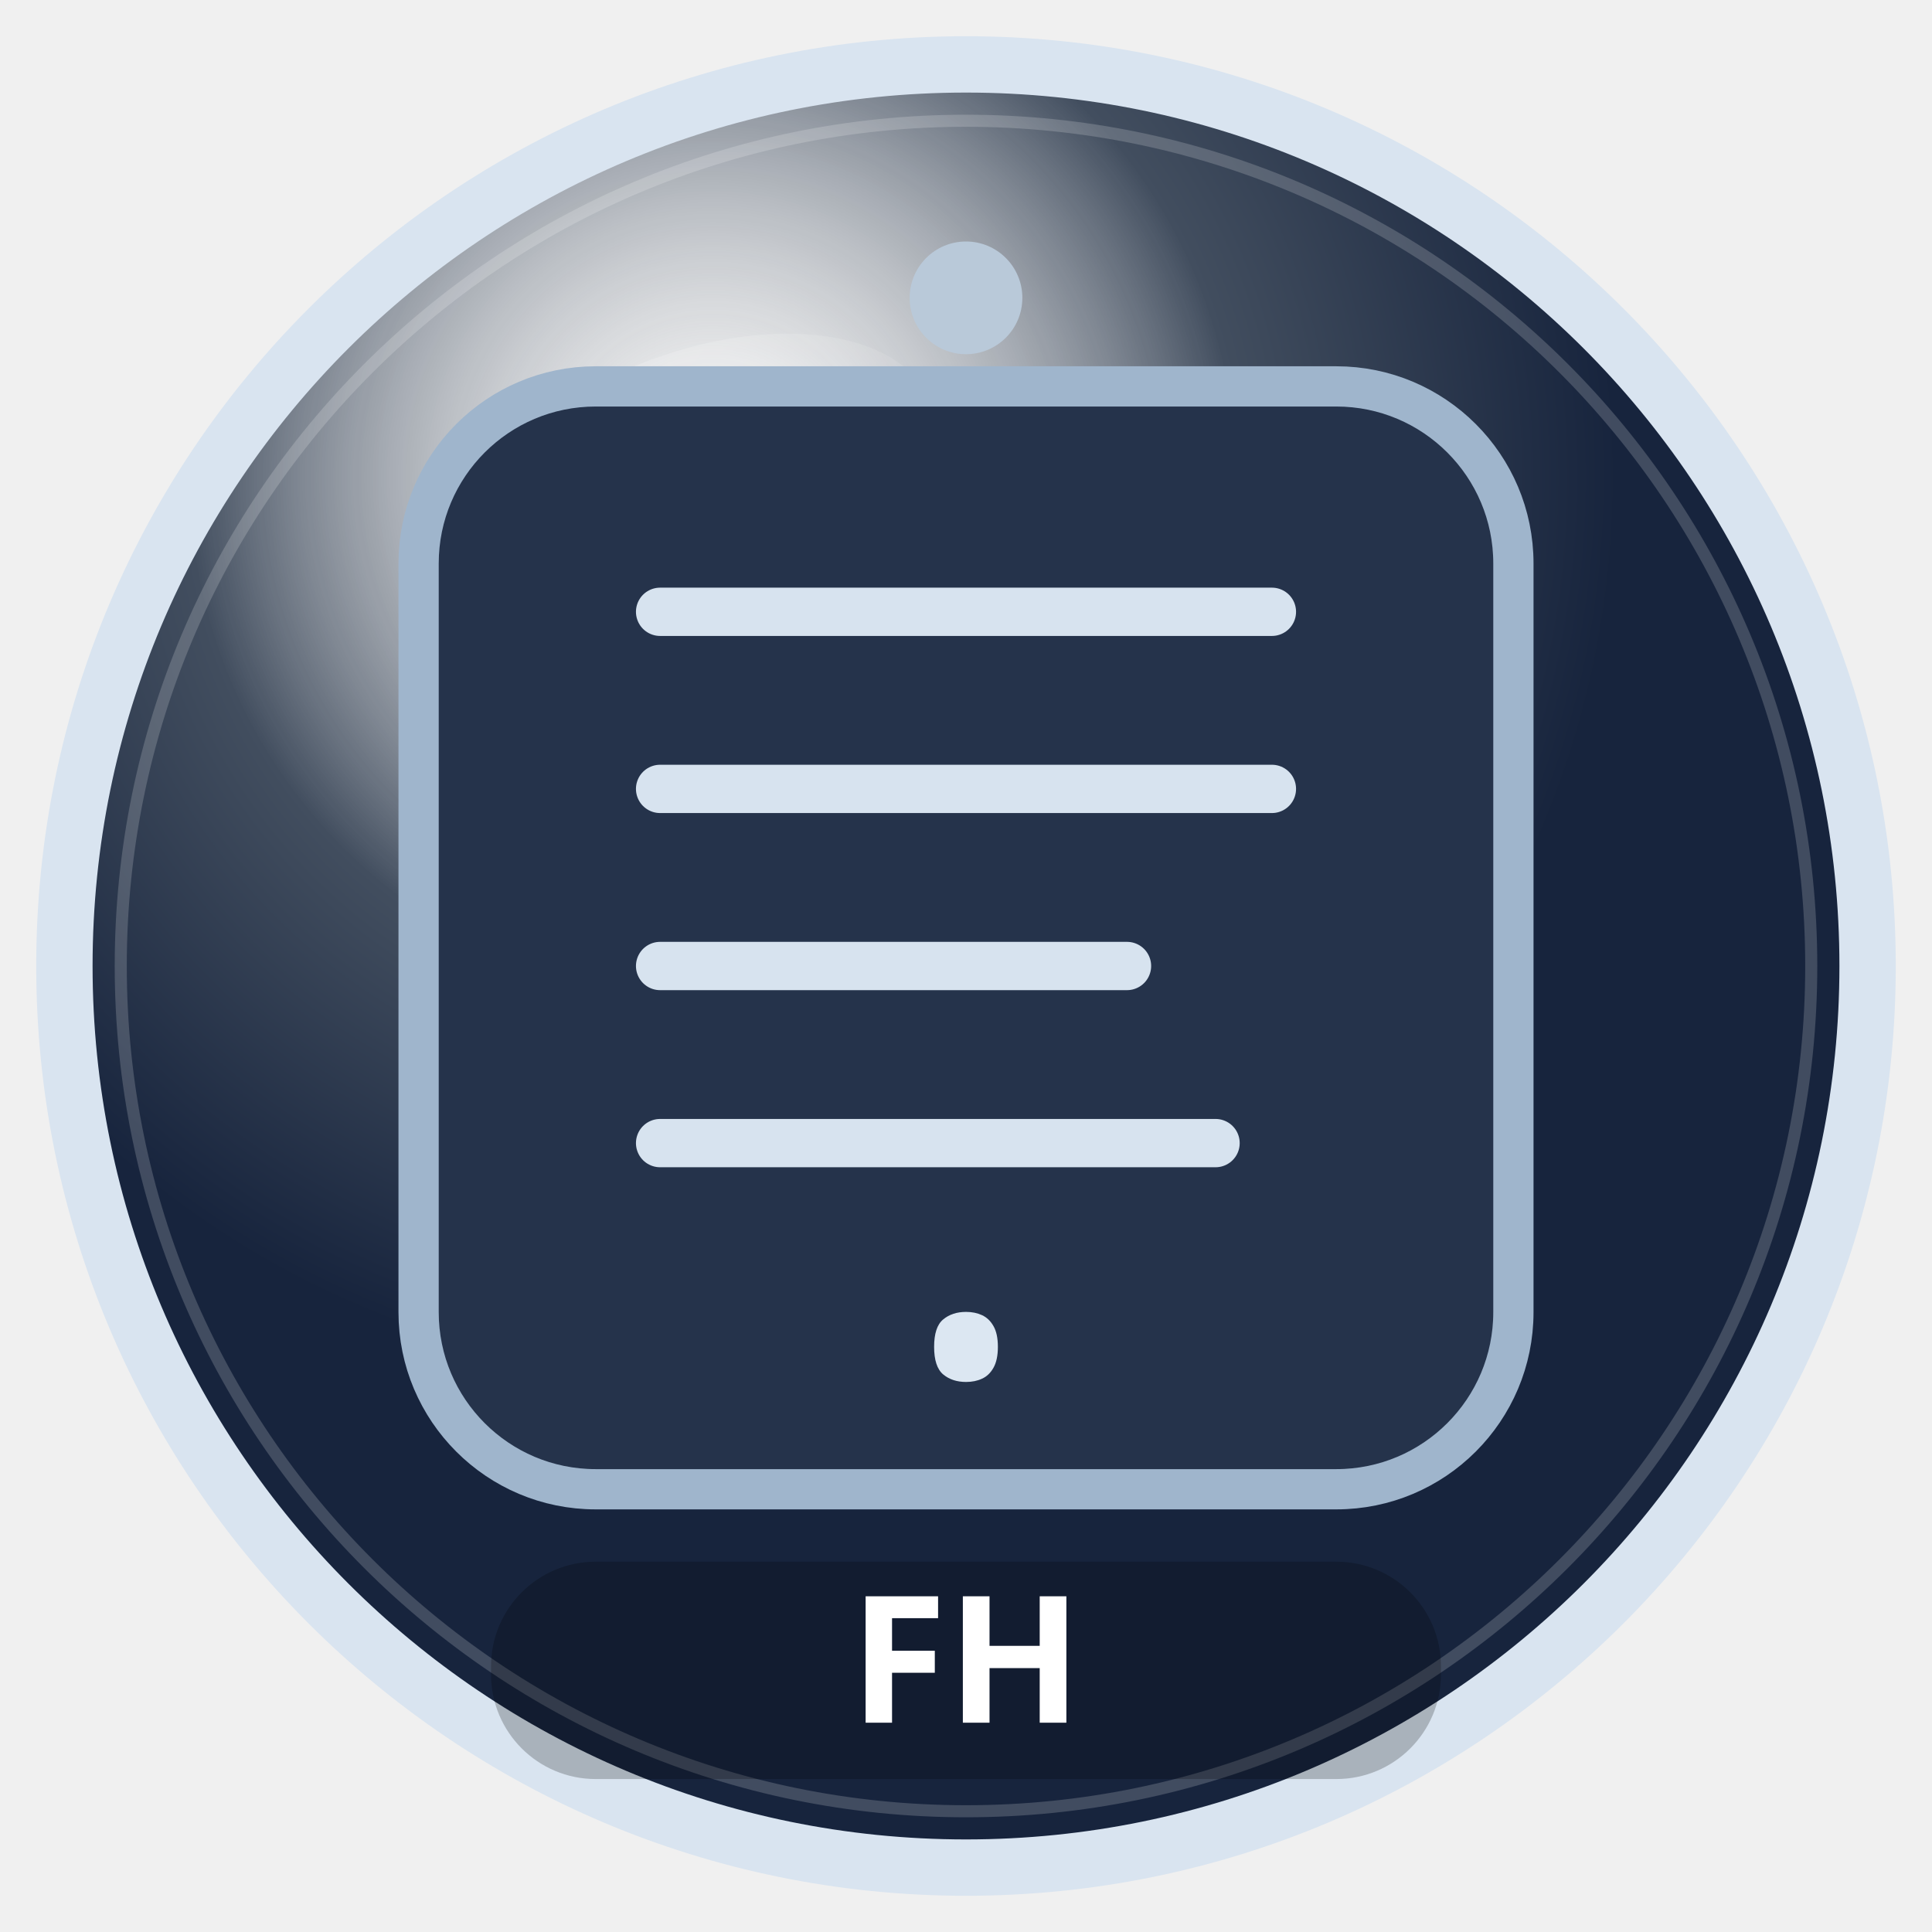
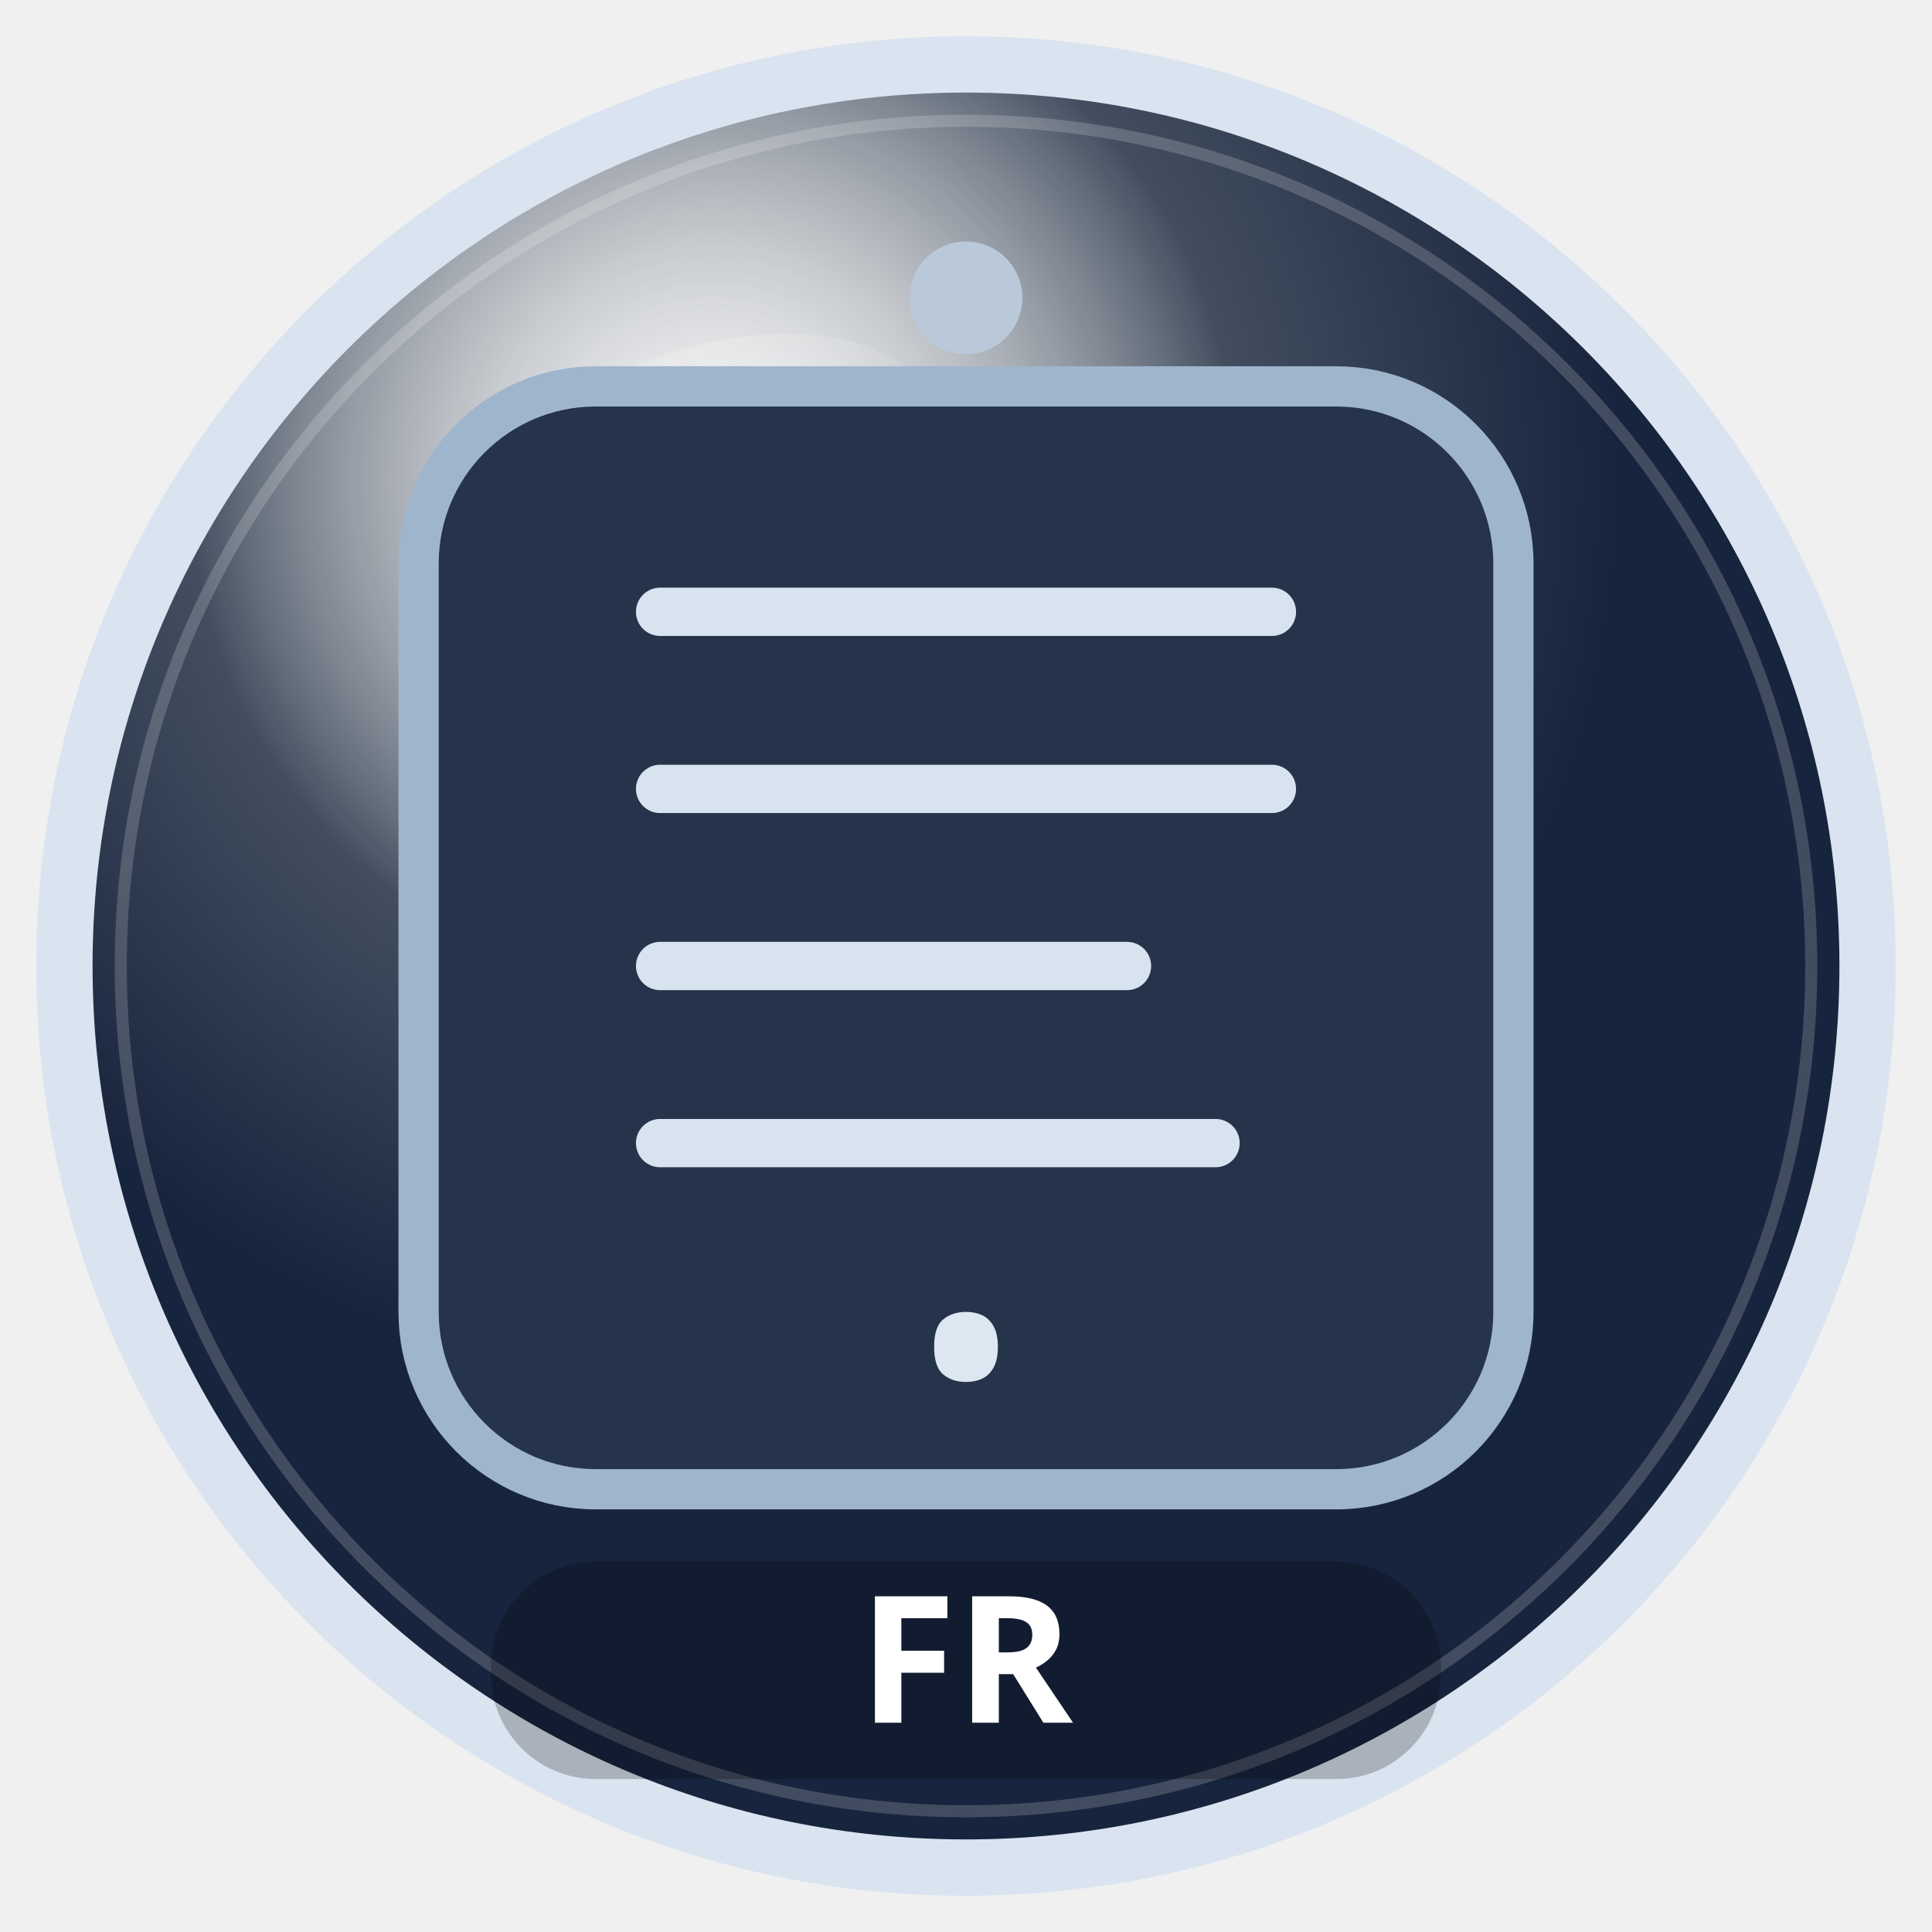
- <svg xmlns="http://www.w3.org/2000/svg" viewBox="0 0 240 240" role="img" aria-label="Local illustrative artwork for Four Horsemen">
+ <svg xmlns="http://www.w3.org/2000/svg" viewBox="0 0 240 240" role="img" aria-label="Local illustrative artwork for Four Horsemen of Revelation">
  <defs>
    <radialGradient id="b" cx="36%" cy="23%">
      <stop stop-color="#ffffff" stop-opacity=".27" />
      <stop offset=".58" stop-color="#424e5f" />
      <stop offset="1" stop-color="#17243d" />
    </radialGradient>
    <linearGradient id="r" x1="0" y1="0" x2="0" y2="1">
      <stop stop-color="#d9e4f0" />
      <stop offset="1" stop-color="#444d5b" />
    </linearGradient>
    <linearGradient id="g" x1="0" y1="0" x2="1" y2="1">
      <stop stop-color="#ffffff" stop-opacity=".25" />
      <stop offset="1" stop-color="#ffffff" stop-opacity="0" />
    </linearGradient>
  </defs>
  <circle cx="120" cy="120" r="112" fill="url(#b)" stroke="#d9e4f0" stroke-width="7" />
  <circle cx="120" cy="120" r="105" fill="none" stroke="rgba(255,255,255,.18)" stroke-width="1.5" />
  <ellipse cx="86" cy="62" rx="32" ry="18" fill="url(#g)" transform="rotate(-22 86 62)" />
  <rect x="52" y="48" width="136" height="137" rx="22" fill="#25334b" stroke="#9fb5cc" stroke-width="5" />
  <path d="M82 76h76M82 98h76M82 120h58M82 142h69" stroke="#d7e3ef" stroke-width="6" stroke-linecap="round" />
  <circle cx="120" cy="37" r="7" fill="#b9c9d9" />
  <text x="120" y="178" text-anchor="middle" font-family="Georgia,serif" font-size="30" fill="#dce7f2">•</text>
  <rect x="61" y="194" width="118" height="27" rx="13" fill="rgba(0,0,0,.22)" />
-   <text x="120" y="214" text-anchor="middle" font-family="system-ui,sans-serif" font-size="22" font-weight="800" fill="#fff">FH</text>
+   <text x="120" y="214" text-anchor="middle" font-family="system-ui,sans-serif" font-size="22" font-weight="800" fill="#fff">FR</text>
</svg>
